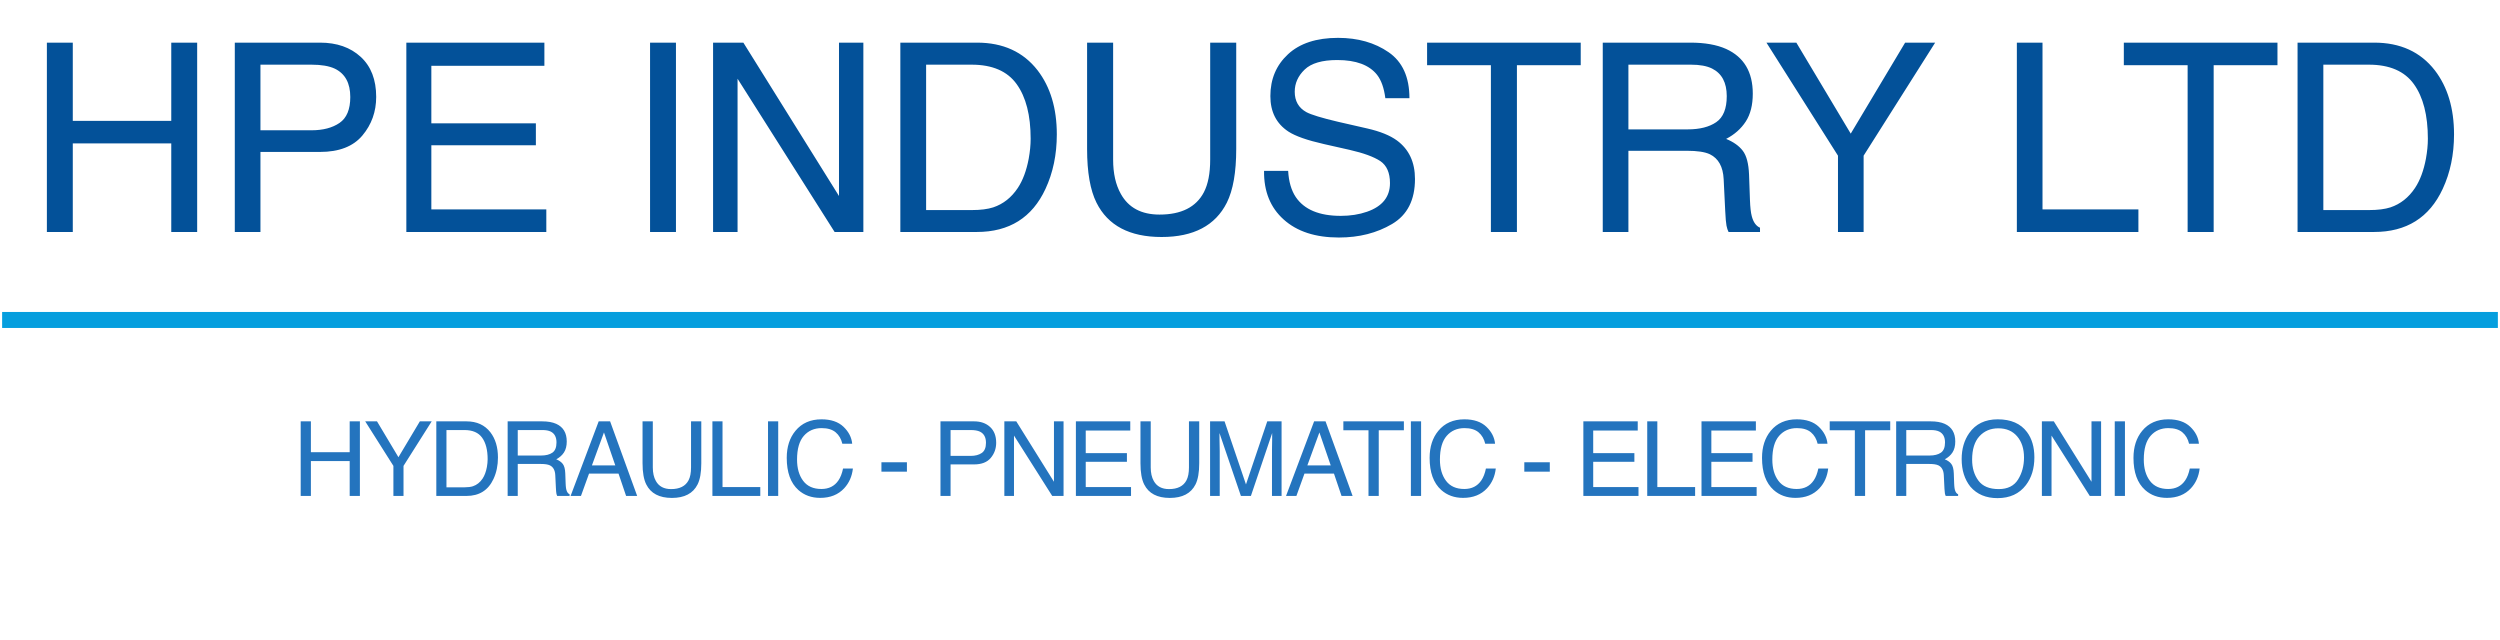
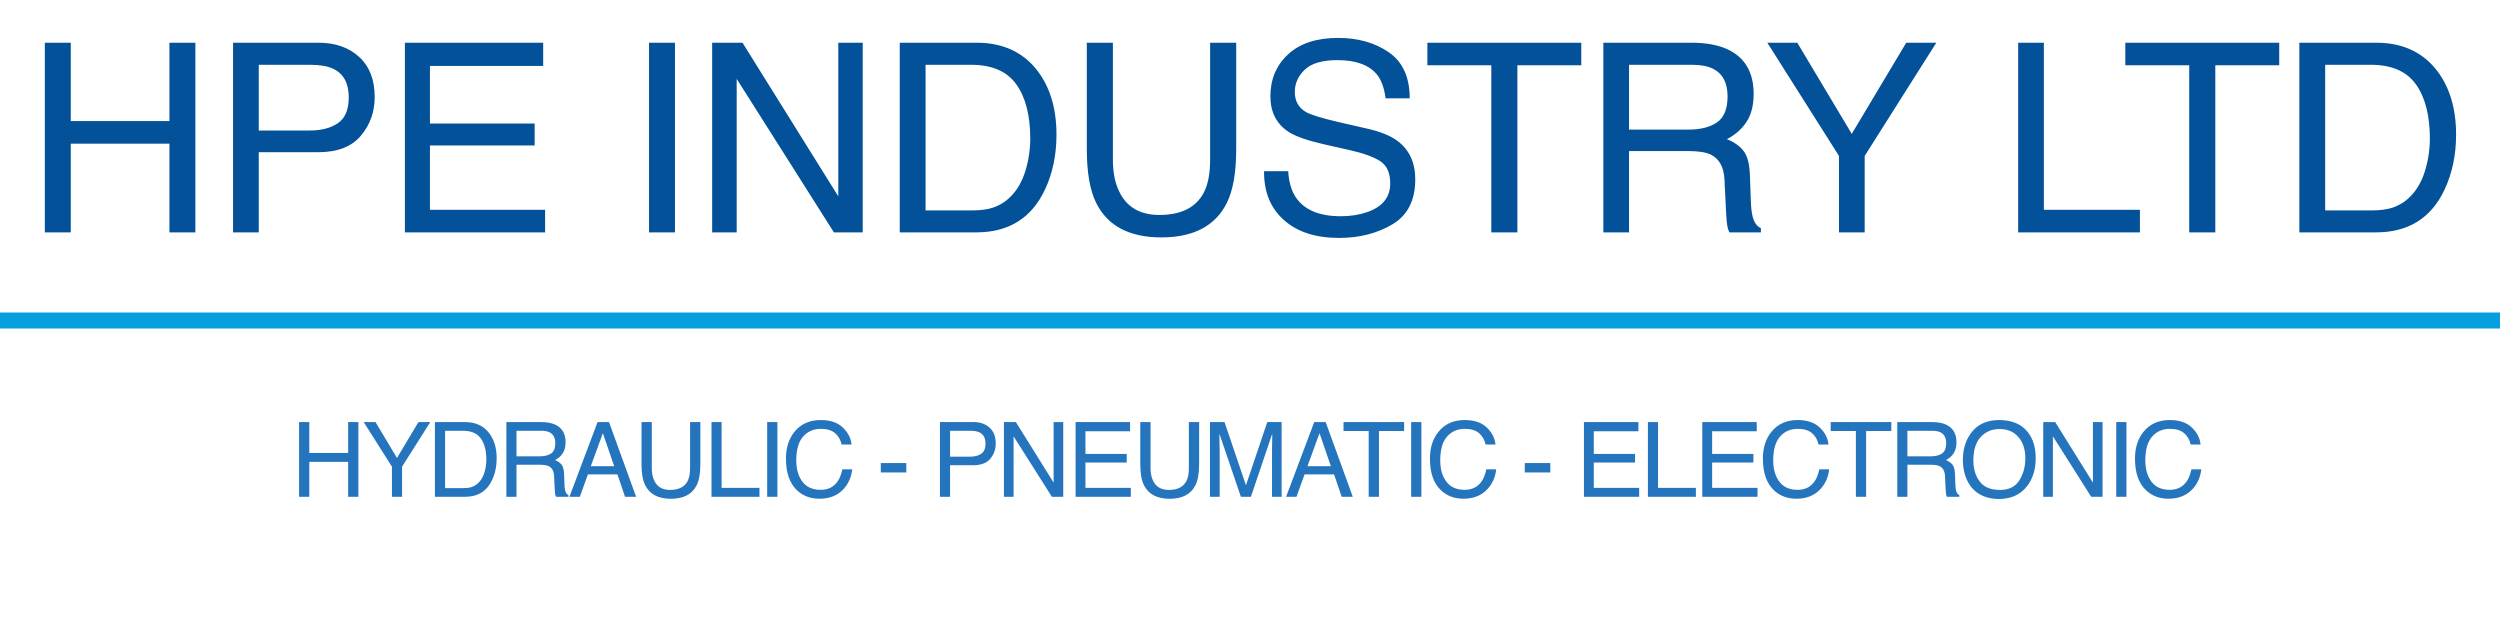
- <svg xmlns="http://www.w3.org/2000/svg" width="293px" height="75px" viewBox="0 0 312 80" version="1.1">
+ <svg xmlns="http://www.w3.org/2000/svg" class="logo-text" viewBox="0 0 312 80" version="1.1">
  <g id="Page-1" stroke="none" stroke-width="1" fill="none" fill-rule="evenodd">
    <g id="logo-text">
      <rect id="Rectangle" fill="#059EDE" x="0" y="39" width="312" height="2" />
      <path d="M5.594,5.33 L8.833,5.33 L8.833,15.11 L21.144,15.11 L21.144,5.33 L24.382,5.33 L24.382,29 L21.144,29 L21.144,17.93 L8.833,17.93 L8.833,29 L5.594,29 L5.594,5.33 Z M29.086,5.33 L39.737,5.33 C41.842,5.33 43.54,5.923 44.829,7.11 C46.118,8.297 46.762,9.965 46.762,12.113 C46.762,13.961 46.188,15.57 45.038,16.939 C43.889,18.309 42.122,18.994 39.737,18.994 L32.293,18.994 L32.293,29 L29.086,29 L29.086,5.33 Z M43.523,12.129 C43.523,10.389 42.879,9.208 41.59,8.584 C40.881,8.251 39.909,8.085 38.673,8.085 L32.293,8.085 L32.293,16.287 L38.673,16.287 C40.113,16.287 41.281,15.98 42.178,15.368 C43.075,14.756 43.523,13.676 43.523,12.129 Z M50.531,5.33 L67.789,5.33 L67.789,8.23 L53.657,8.23 L53.657,15.417 L66.725,15.417 L66.725,18.156 L53.657,18.156 L53.657,26.18 L68.03,26.18 L68.03,29 L50.531,29 L50.531,5.33 Z M80.999,5.33 L84.237,5.33 L84.237,29 L80.999,29 L80.999,5.33 Z M88.877,5.33 L92.663,5.33 L104.619,24.504 L104.619,5.33 L107.665,5.33 L107.665,29 L104.071,29 L91.938,9.841 L91.938,29 L88.877,29 L88.877,5.33 Z M121.231,26.261 C122.316,26.261 123.207,26.148 123.905,25.922 C125.152,25.503 126.172,24.698 126.967,23.505 C127.601,22.549 128.057,21.325 128.337,19.832 C128.498,18.94 128.578,18.113 128.578,17.35 C128.578,14.417 127.996,12.14 126.83,10.518 C125.664,8.896 123.787,8.085 121.198,8.085 L115.51,8.085 L115.51,26.261 L121.231,26.261 Z M112.288,5.33 L121.875,5.33 C125.13,5.33 127.654,6.484 129.448,8.794 C131.049,10.878 131.849,13.547 131.849,16.802 C131.849,19.316 131.377,21.588 130.431,23.618 C128.766,27.206 125.904,29 121.843,29 L112.288,29 L112.288,5.33 Z M138.889,5.33 L138.889,19.96 C138.889,21.679 139.212,23.108 139.856,24.247 C140.812,25.965 142.424,26.825 144.69,26.825 C147.408,26.825 149.256,25.896 150.233,24.037 C150.759,23.027 151.023,21.668 151.023,19.96 L151.023,5.33 L154.278,5.33 L154.278,18.623 C154.278,21.534 153.885,23.774 153.101,25.342 C151.662,28.2 148.944,29.628 144.948,29.628 C140.952,29.628 138.239,28.2 136.811,25.342 C136.027,23.774 135.634,21.534 135.634,18.623 L135.634,5.33 L138.889,5.33 Z M160.77,21.362 C160.845,22.705 161.162,23.795 161.72,24.633 C162.784,26.202 164.658,26.986 167.344,26.986 C168.547,26.986 169.643,26.814 170.631,26.47 C172.543,25.804 173.499,24.612 173.499,22.893 C173.499,21.604 173.096,20.686 172.291,20.138 C171.474,19.601 170.196,19.133 168.456,18.736 L165.249,18.011 C163.155,17.538 161.672,17.017 160.802,16.448 C159.298,15.459 158.546,13.982 158.546,12.017 C158.546,9.89 159.282,8.144 160.754,6.78 C162.225,5.416 164.309,4.733 167.006,4.733 C169.487,4.733 171.595,5.332 173.33,6.53 C175.065,7.728 175.932,9.643 175.932,12.274 L172.919,12.274 C172.758,11.007 172.414,10.035 171.888,9.358 C170.91,8.123 169.251,7.505 166.909,7.505 C165.018,7.505 163.659,7.902 162.832,8.697 C162.005,9.492 161.592,10.416 161.592,11.469 C161.592,12.629 162.075,13.478 163.042,14.015 C163.642,14.34 164.961,14.743 166.998,15.223 L170.663,16.061 C172.264,16.426 173.499,16.926 174.369,17.56 C175.873,18.666 176.625,20.272 176.625,22.377 C176.625,24.999 175.672,26.873 173.765,28.001 C171.858,29.129 169.643,29.693 167.118,29.693 C164.175,29.693 161.871,28.941 160.206,27.437 C158.541,25.944 157.724,23.919 157.757,21.362 L160.77,21.362 Z M197.345,5.33 L197.345,8.149 L189.369,8.149 L189.369,29 L186.115,29 L186.115,8.149 L178.138,8.149 L178.138,5.33 L197.345,5.33 Z M210.718,16.174 C212.222,16.174 213.412,15.873 214.287,15.271 C215.163,14.67 215.6,13.585 215.6,12.017 C215.6,10.33 214.988,9.181 213.763,8.568 C213.108,8.246 212.233,8.085 211.137,8.085 L203.306,8.085 L203.306,16.174 L210.718,16.174 Z M200.099,5.33 L211.056,5.33 C212.861,5.33 214.349,5.593 215.52,6.119 C217.743,7.129 218.855,8.993 218.855,11.71 C218.855,13.128 218.563,14.289 217.977,15.191 C217.392,16.093 216.573,16.818 215.52,17.366 C216.444,17.742 217.139,18.236 217.606,18.849 C218.074,19.461 218.334,20.455 218.388,21.83 L218.501,25.004 C218.533,25.906 218.608,26.578 218.726,27.018 C218.92,27.77 219.263,28.253 219.758,28.468 L219.758,29 L215.826,29 C215.719,28.796 215.633,28.533 215.568,28.21 C215.504,27.888 215.45,27.265 215.407,26.341 L215.214,22.394 C215.138,20.847 214.564,19.81 213.49,19.284 C212.877,18.994 211.916,18.849 210.605,18.849 L203.306,18.849 L203.306,29 L200.099,29 L200.099,5.33 Z M220.562,5.33 L224.3,5.33 L231.1,16.706 L237.9,5.33 L241.654,5.33 L232.711,19.461 L232.711,29 L229.505,29 L229.505,19.461 L220.562,5.33 Z M251.867,5.33 L255.074,5.33 L255.074,26.18 L267.062,26.18 L267.062,29 L251.867,29 L251.867,5.33 Z M284.447,5.33 L284.447,8.149 L276.471,8.149 L276.471,29 L273.216,29 L273.216,8.149 L265.24,8.149 L265.24,5.33 L284.447,5.33 Z M295.902,26.261 C296.987,26.261 297.878,26.148 298.577,25.922 C299.823,25.503 300.843,24.698 301.638,23.505 C302.272,22.549 302.728,21.325 303.008,19.832 C303.169,18.94 303.249,18.113 303.249,17.35 C303.249,14.417 302.667,12.14 301.501,10.518 C300.336,8.896 298.458,8.085 295.87,8.085 L290.182,8.085 L290.182,26.261 L295.902,26.261 Z M286.959,5.33 L296.546,5.33 C299.801,5.33 302.326,6.484 304.12,8.794 C305.72,10.878 306.52,13.547 306.52,16.802 C306.52,19.316 306.048,21.588 305.102,23.618 C303.437,27.206 300.575,29 296.514,29 L286.959,29 L286.959,5.33 Z" id="HPEINDUSTRYLTD" fill="#035199" fill-rule="nonzero" />
      <path d="M37.324,52.675 L38.6,52.675 L38.6,56.528 L43.449,56.528 L43.449,52.675 L44.725,52.675 L44.725,62 L43.449,62 L43.449,57.639 L38.6,57.639 L38.6,62 L37.324,62 L37.324,52.675 Z M45.391,52.675 L46.864,52.675 L49.543,57.157 L52.221,52.675 L53.7,52.675 L50.178,58.242 L50.178,62 L48.914,62 L48.914,58.242 L45.391,52.675 Z M57.801,60.921 C58.228,60.921 58.579,60.876 58.854,60.788 C59.345,60.623 59.747,60.305 60.06,59.835 C60.31,59.459 60.49,58.976 60.6,58.388 C60.663,58.037 60.695,57.711 60.695,57.411 C60.695,56.255 60.466,55.358 60.006,54.719 C59.547,54.08 58.808,53.761 57.788,53.761 L55.547,53.761 L55.547,60.921 L57.801,60.921 Z M54.278,52.675 L58.054,52.675 C59.337,52.675 60.331,53.13 61.038,54.04 C61.668,54.861 61.984,55.913 61.984,57.195 C61.984,58.185 61.797,59.08 61.425,59.88 C60.769,61.293 59.641,62 58.042,62 L54.278,62 L54.278,52.675 Z M67.379,56.947 C67.971,56.947 68.44,56.829 68.785,56.592 C69.13,56.355 69.302,55.927 69.302,55.31 C69.302,54.645 69.061,54.192 68.578,53.951 C68.32,53.824 67.975,53.761 67.544,53.761 L64.459,53.761 L64.459,56.947 L67.379,56.947 Z M63.196,52.675 L67.512,52.675 C68.223,52.675 68.809,52.779 69.27,52.986 C70.146,53.384 70.584,54.118 70.584,55.189 C70.584,55.748 70.469,56.205 70.238,56.56 C70.008,56.916 69.685,57.201 69.27,57.417 C69.634,57.565 69.908,57.76 70.092,58.001 C70.276,58.242 70.379,58.634 70.4,59.175 L70.445,60.426 L70.463,60.751 C70.479,60.947 70.502,61.104 70.534,61.219 C70.61,61.515 70.745,61.706 70.94,61.791 L70.94,62 L69.391,62 C69.349,61.92 69.315,61.816 69.289,61.689 C69.264,61.562 69.243,61.317 69.226,60.953 L69.15,59.397 C69.12,58.788 68.894,58.38 68.471,58.172 C68.229,58.058 67.851,58.001 67.334,58.001 L64.459,58.001 L64.459,62 L63.196,62 L63.196,52.675 Z M76.652,58.179 L75.237,54.059 L73.732,58.179 L76.652,58.179 Z M74.577,52.675 L76.005,52.675 L79.388,62 L78.004,62 L77.058,59.207 L73.37,59.207 L72.361,62 L71.066,62 L74.577,52.675 Z M81.343,52.675 L81.343,58.439 C81.343,59.116 81.47,59.679 81.724,60.127 C82.1,60.805 82.735,61.143 83.628,61.143 C84.698,61.143 85.426,60.777 85.811,60.045 C86.019,59.647 86.122,59.112 86.122,58.439 L86.122,52.675 L87.405,52.675 L87.405,57.912 C87.405,59.059 87.25,59.941 86.941,60.559 C86.374,61.685 85.304,62.248 83.729,62.248 C82.155,62.248 81.087,61.685 80.524,60.559 C80.215,59.941 80.06,59.059 80.06,57.912 L80.06,52.675 L81.343,52.675 Z M88.794,52.675 L90.058,52.675 L90.058,60.889 L94.78,60.889 L94.78,62 L88.794,62 L88.794,52.675 Z M95.745,52.675 L97.02,52.675 L97.02,62 L95.745,62 L95.745,52.675 Z M102.435,52.421 C103.615,52.421 104.531,52.732 105.183,53.354 C105.835,53.977 106.197,54.683 106.269,55.475 L105.037,55.475 C104.897,54.874 104.619,54.398 104.202,54.046 C103.786,53.695 103.201,53.52 102.447,53.52 C101.529,53.52 100.787,53.842 100.222,54.488 C99.657,55.133 99.375,56.122 99.375,57.455 C99.375,58.547 99.63,59.432 100.14,60.112 C100.65,60.791 101.41,61.13 102.422,61.13 C103.353,61.13 104.062,60.773 104.548,60.058 C104.806,59.681 104.999,59.186 105.126,58.572 L106.357,58.572 C106.247,59.554 105.883,60.377 105.266,61.042 C104.525,61.841 103.526,62.241 102.27,62.241 C101.186,62.241 100.276,61.913 99.54,61.257 C98.571,60.39 98.086,59.05 98.086,57.239 C98.086,55.864 98.45,54.736 99.178,53.856 C99.965,52.9 101.051,52.421 102.435,52.421 Z M109.924,57.792 L113.11,57.792 L113.11,58.966 L109.924,58.966 L109.924,57.792 Z M117.305,52.675 L121.501,52.675 C122.331,52.675 122.999,52.909 123.507,53.377 C124.015,53.844 124.269,54.501 124.269,55.348 C124.269,56.076 124.042,56.709 123.589,57.249 C123.137,57.788 122.441,58.058 121.501,58.058 L118.568,58.058 L118.568,62 L117.305,62 L117.305,52.675 Z M122.993,55.354 C122.993,54.668 122.739,54.203 122.231,53.958 C121.952,53.826 121.569,53.761 121.082,53.761 L118.568,53.761 L118.568,56.992 L121.082,56.992 C121.649,56.992 122.109,56.871 122.463,56.63 C122.816,56.389 122.993,55.963 122.993,55.354 Z M125.29,52.675 L126.782,52.675 L131.492,60.229 L131.492,52.675 L132.692,52.675 L132.692,62 L131.276,62 L126.496,54.453 L126.496,62 L125.29,62 L125.29,52.675 Z M134.234,52.675 L141.032,52.675 L141.032,53.818 L135.465,53.818 L135.465,56.649 L140.613,56.649 L140.613,57.728 L135.465,57.728 L135.465,60.889 L141.127,60.889 L141.127,62 L134.234,62 L134.234,52.675 Z M143.59,52.675 L143.59,58.439 C143.59,59.116 143.716,59.679 143.97,60.127 C144.347,60.805 144.982,61.143 145.875,61.143 C146.945,61.143 147.673,60.777 148.058,60.045 C148.266,59.647 148.369,59.112 148.369,58.439 L148.369,52.675 L149.652,52.675 L149.652,57.912 C149.652,59.059 149.497,59.941 149.188,60.559 C148.621,61.685 147.55,62.248 145.976,62.248 C144.402,62.248 143.334,61.685 142.771,60.559 C142.462,59.941 142.307,59.059 142.307,57.912 L142.307,52.675 L143.59,52.675 Z M151.009,52.675 L152.819,52.675 L155.497,60.559 L158.157,52.675 L159.947,52.675 L159.947,62 L158.747,62 L158.75,56.183 L158.75,56.183 L158.77,54.867 C158.772,54.631 158.773,54.387 158.773,54.135 L156.113,62 L154.863,62 L152.184,54.135 L152.189,54.93 L152.189,54.93 L152.215,56.395 L152.215,56.395 L152.216,62 L151.009,62 L151.009,52.675 Z M166.091,58.179 L164.676,54.059 L163.171,58.179 L166.091,58.179 Z M164.015,52.675 L165.444,52.675 L168.827,62 L167.443,62 L166.497,59.207 L162.809,59.207 L161.8,62 L160.505,62 L164.015,52.675 Z M175.238,52.675 L175.238,53.786 L172.095,53.786 L172.095,62 L170.813,62 L170.813,53.786 L167.671,53.786 L167.671,52.675 L175.238,52.675 Z M176.113,52.675 L177.389,52.675 L177.389,62 L176.113,62 L176.113,52.675 Z M182.803,52.421 C183.984,52.421 184.9,52.732 185.552,53.354 C186.203,53.977 186.565,54.683 186.637,55.475 L185.406,55.475 C185.266,54.874 184.988,54.398 184.571,54.046 C184.154,53.695 183.569,53.52 182.816,53.52 C181.897,53.52 181.156,53.842 180.591,54.488 C180.026,55.133 179.743,56.122 179.743,57.455 C179.743,58.547 179.998,59.432 180.508,60.112 C181.018,60.791 181.779,61.13 182.79,61.13 C183.721,61.13 184.43,60.773 184.917,60.058 C185.175,59.681 185.368,59.186 185.494,58.572 L186.726,58.572 C186.616,59.554 186.252,60.377 185.634,61.042 C184.894,61.841 183.895,62.241 182.638,62.241 C181.555,62.241 180.645,61.913 179.909,61.257 C178.939,60.39 178.455,59.05 178.455,57.239 C178.455,55.864 178.819,54.736 179.547,53.856 C180.334,52.9 181.419,52.421 182.803,52.421 Z M190.292,57.792 L193.479,57.792 L193.479,58.966 L190.292,58.966 L190.292,57.792 Z M197.674,52.675 L204.472,52.675 L204.472,53.818 L198.905,53.818 L198.905,56.649 L204.053,56.649 L204.053,57.728 L198.905,57.728 L198.905,60.889 L204.567,60.889 L204.567,62 L197.674,62 L197.674,52.675 Z M205.659,52.675 L206.922,52.675 L206.922,60.889 L211.645,60.889 L211.645,62 L205.659,62 L205.659,52.675 Z M212.444,52.675 L219.242,52.675 L219.242,53.818 L213.675,53.818 L213.675,56.649 L218.823,56.649 L218.823,57.728 L213.675,57.728 L213.675,60.889 L219.337,60.889 L219.337,62 L212.444,62 L212.444,52.675 Z M224.358,52.421 C225.539,52.421 226.455,52.732 227.106,53.354 C227.758,53.977 228.12,54.683 228.192,55.475 L226.961,55.475 C226.821,54.874 226.543,54.398 226.126,54.046 C225.709,53.695 225.124,53.52 224.371,53.52 C223.452,53.52 222.711,53.842 222.146,54.488 C221.581,55.133 221.298,56.122 221.298,57.455 C221.298,58.547 221.553,59.432 222.063,60.112 C222.573,60.791 223.334,61.13 224.345,61.13 C225.276,61.13 225.985,60.773 226.472,60.058 C226.73,59.681 226.922,59.186 227.049,58.572 L228.281,58.572 C228.171,59.554 227.807,60.377 227.189,61.042 C226.448,61.841 225.45,62.241 224.193,62.241 C223.11,62.241 222.2,61.913 221.463,61.257 C220.494,60.39 220.01,59.05 220.01,57.239 C220.01,55.864 220.374,54.736 221.102,53.856 C221.889,52.9 222.974,52.421 224.358,52.421 Z M236.037,52.675 L236.037,53.786 L232.895,53.786 L232.895,62 L231.613,62 L231.613,53.786 L228.471,53.786 L228.471,52.675 L236.037,52.675 Z M240.963,56.947 C241.555,56.947 242.024,56.829 242.369,56.592 C242.713,56.355 242.886,55.927 242.886,55.31 C242.886,54.645 242.645,54.192 242.162,53.951 C241.904,53.824 241.559,53.761 241.128,53.761 L238.043,53.761 L238.043,56.947 L240.963,56.947 Z M236.779,52.675 L241.096,52.675 C241.807,52.675 242.393,52.779 242.854,52.986 C243.73,53.384 244.168,54.118 244.168,55.189 C244.168,55.748 244.053,56.205 243.822,56.56 C243.592,56.916 243.269,57.201 242.854,57.417 C243.218,57.565 243.492,57.76 243.676,58.001 C243.86,58.242 243.963,58.634 243.984,59.175 L244.028,60.426 L244.047,60.751 C244.063,60.947 244.086,61.104 244.117,61.219 C244.193,61.515 244.329,61.706 244.524,61.791 L244.524,62 L242.975,62 C242.932,61.92 242.899,61.816 242.873,61.689 C242.851,61.58 242.833,61.384 242.817,61.101 L242.734,59.397 C242.704,58.788 242.477,58.38 242.054,58.172 C241.813,58.058 241.434,58.001 240.918,58.001 L238.043,58.001 L238.043,62 L236.779,62 L236.779,52.675 Z M249.474,52.421 C251.12,52.421 252.339,52.95 253.131,54.008 C253.748,54.834 254.057,55.889 254.057,57.176 C254.057,58.568 253.704,59.725 252.997,60.648 C252.168,61.731 250.985,62.273 249.449,62.273 C248.014,62.273 246.887,61.799 246.066,60.851 C245.333,59.937 244.967,58.782 244.967,57.385 C244.967,56.124 245.281,55.045 245.907,54.148 C246.711,52.997 247.9,52.421 249.474,52.421 Z M249.601,61.143 C250.714,61.143 251.519,60.744 252.016,59.947 C252.514,59.149 252.762,58.232 252.762,57.195 C252.762,56.099 252.476,55.216 251.902,54.548 C251.329,53.879 250.545,53.545 249.55,53.545 C248.586,53.545 247.798,53.876 247.189,54.538 C246.58,55.201 246.275,56.177 246.275,57.468 C246.275,58.5 246.536,59.371 247.059,60.08 C247.582,60.789 248.429,61.143 249.601,61.143 Z M254.996,52.675 L256.488,52.675 L261.198,60.229 L261.198,52.675 L262.398,52.675 L262.398,62 L260.982,62 L256.202,54.453 L256.202,62 L254.996,62 L254.996,52.675 Z M264.105,52.675 L265.381,52.675 L265.381,62 L264.105,62 L264.105,52.675 Z M270.795,52.421 C271.975,52.421 272.892,52.732 273.543,53.354 C274.195,53.977 274.557,54.683 274.629,55.475 L273.397,55.475 C273.258,54.874 272.979,54.398 272.562,54.046 C272.146,53.695 271.561,53.52 270.807,53.52 C269.889,53.52 269.147,53.842 268.583,54.488 C268.018,55.133 267.735,56.122 267.735,57.455 C267.735,58.547 267.99,59.432 268.5,60.112 C269.01,60.791 269.771,61.13 270.782,61.13 C271.713,61.13 272.422,60.773 272.908,60.058 C273.167,59.681 273.359,59.186 273.486,58.572 L274.718,58.572 C274.607,59.554 274.244,60.377 273.626,61.042 C272.885,61.841 271.886,62.241 270.63,62.241 C269.546,62.241 268.636,61.913 267.9,61.257 C266.931,60.39 266.447,59.05 266.447,57.239 C266.447,55.864 266.81,54.736 267.538,53.856 C268.325,52.9 269.411,52.421 270.795,52.421 Z" id="HYDRAULIC-PNEUMATIC-ELECTRONIC" fill="#2474BE" fill-rule="nonzero" />
    </g>
  </g>
</svg>
